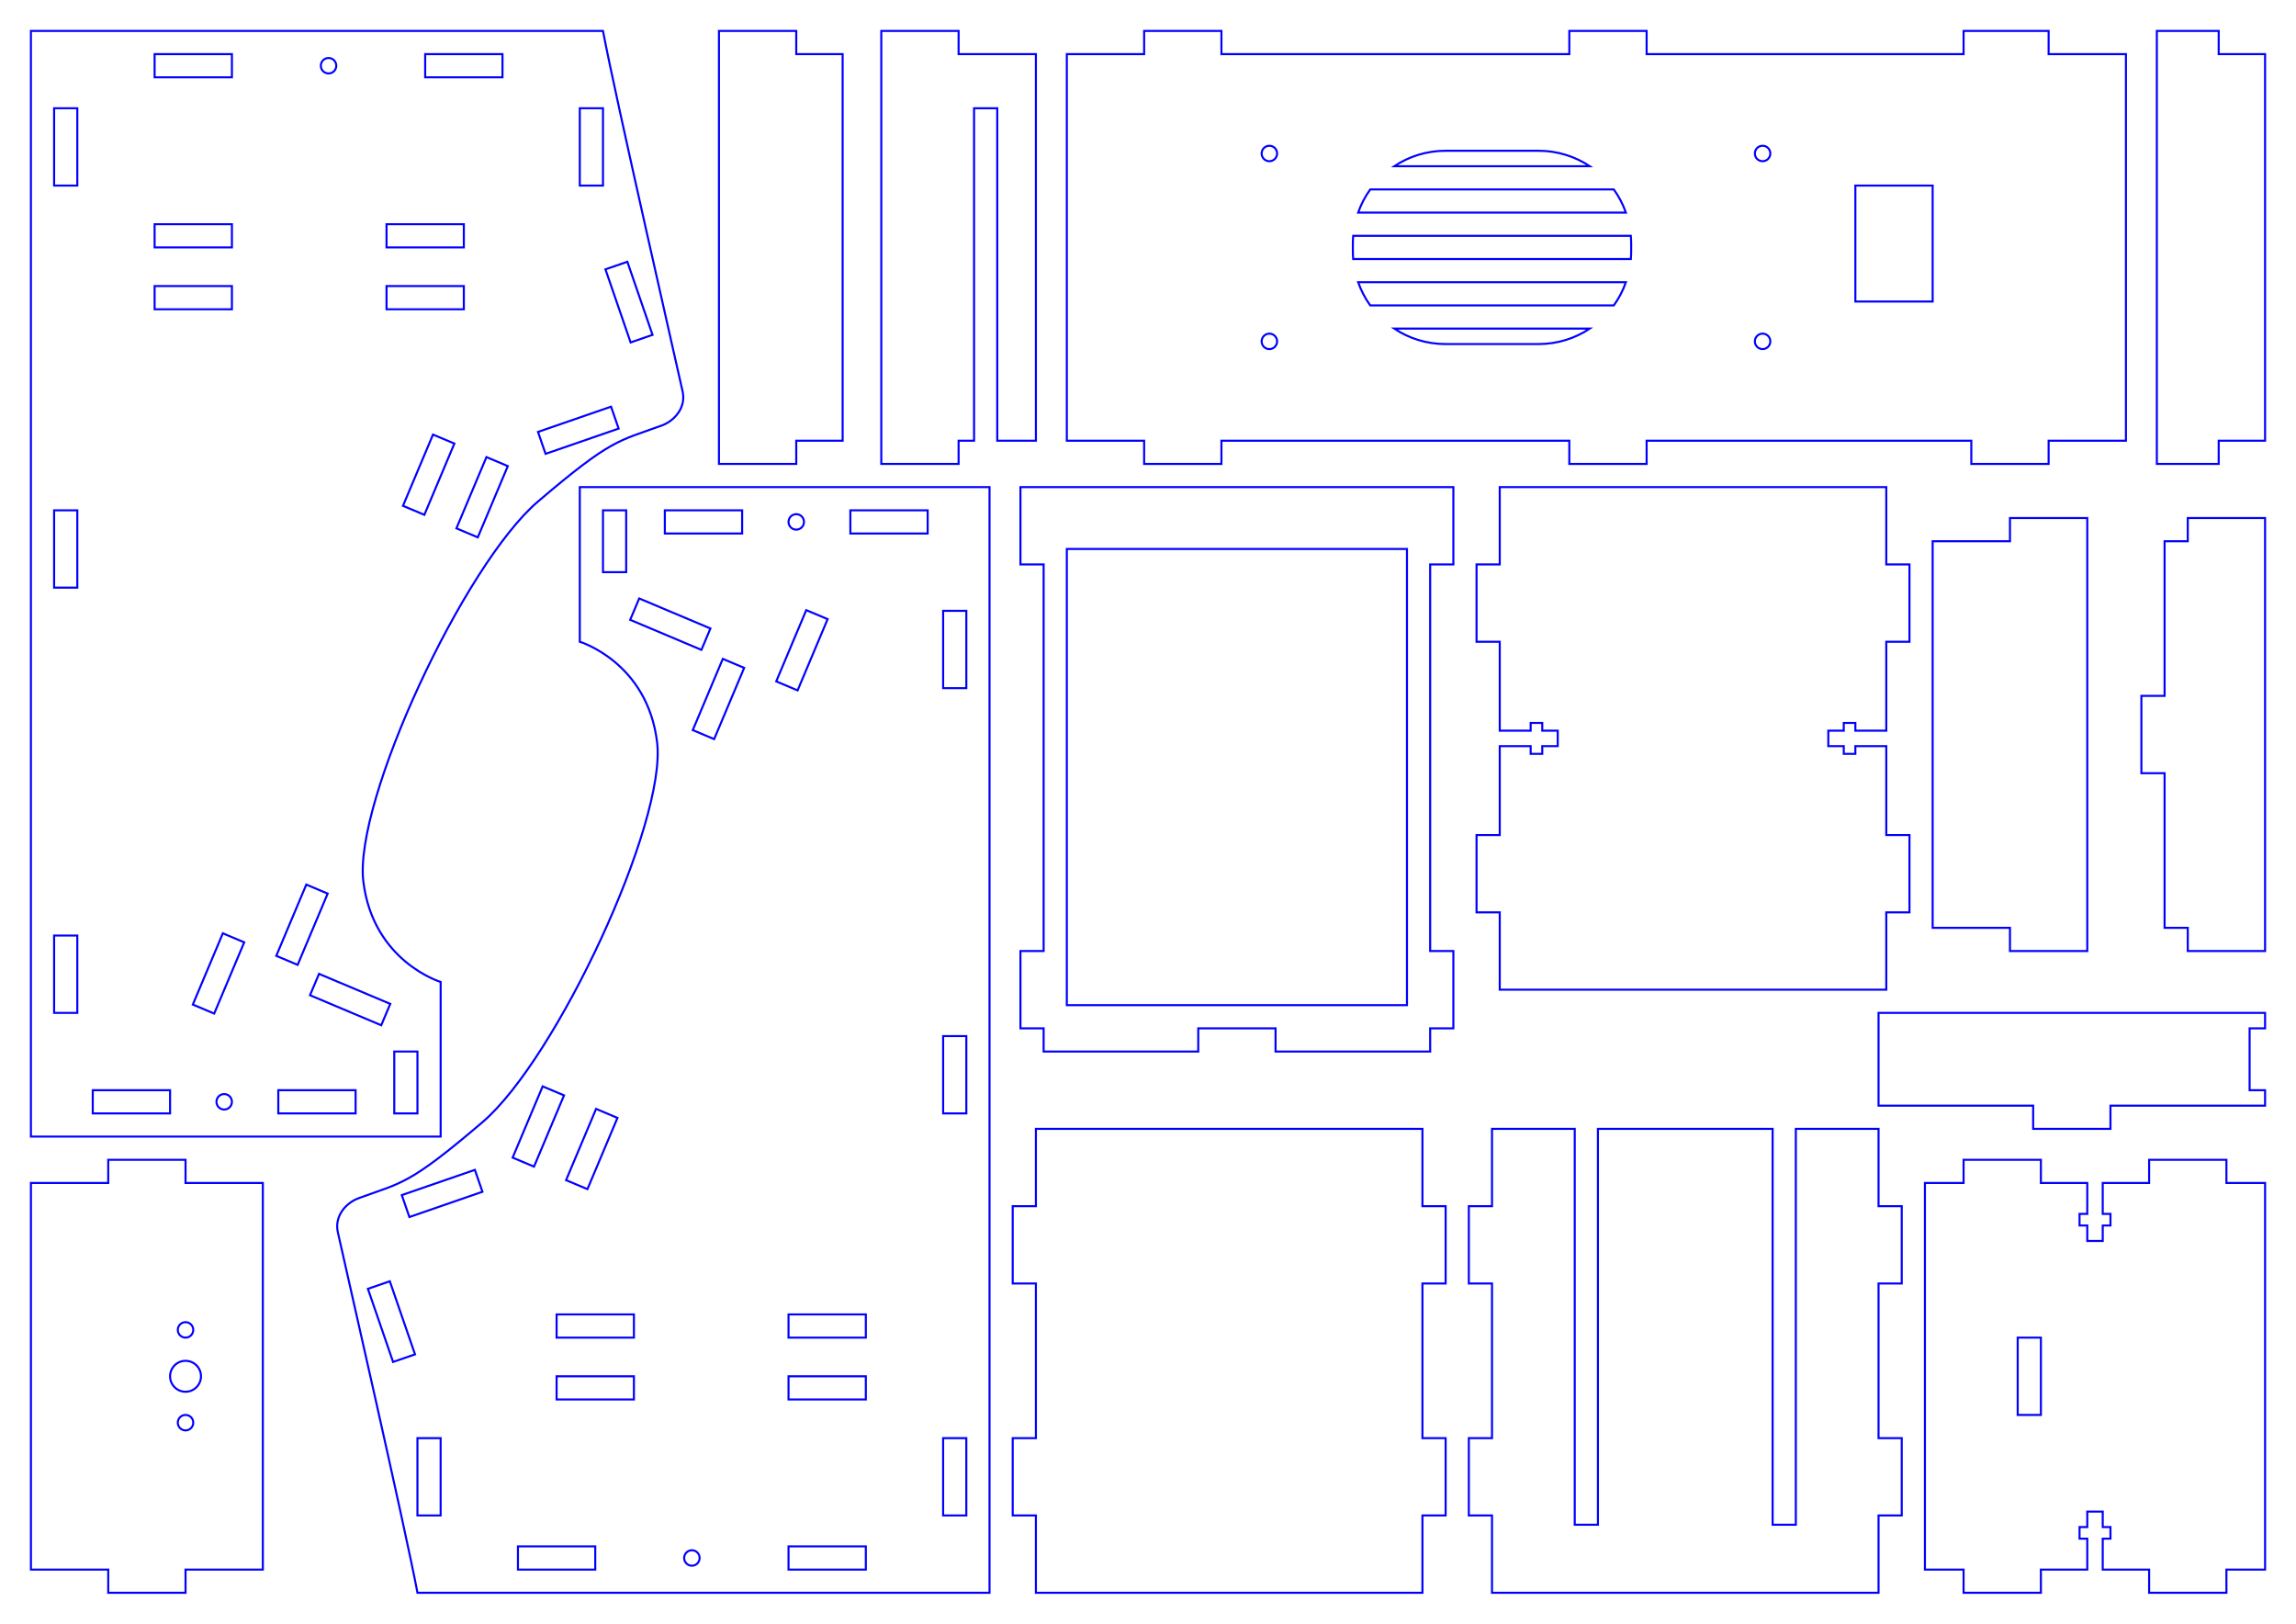
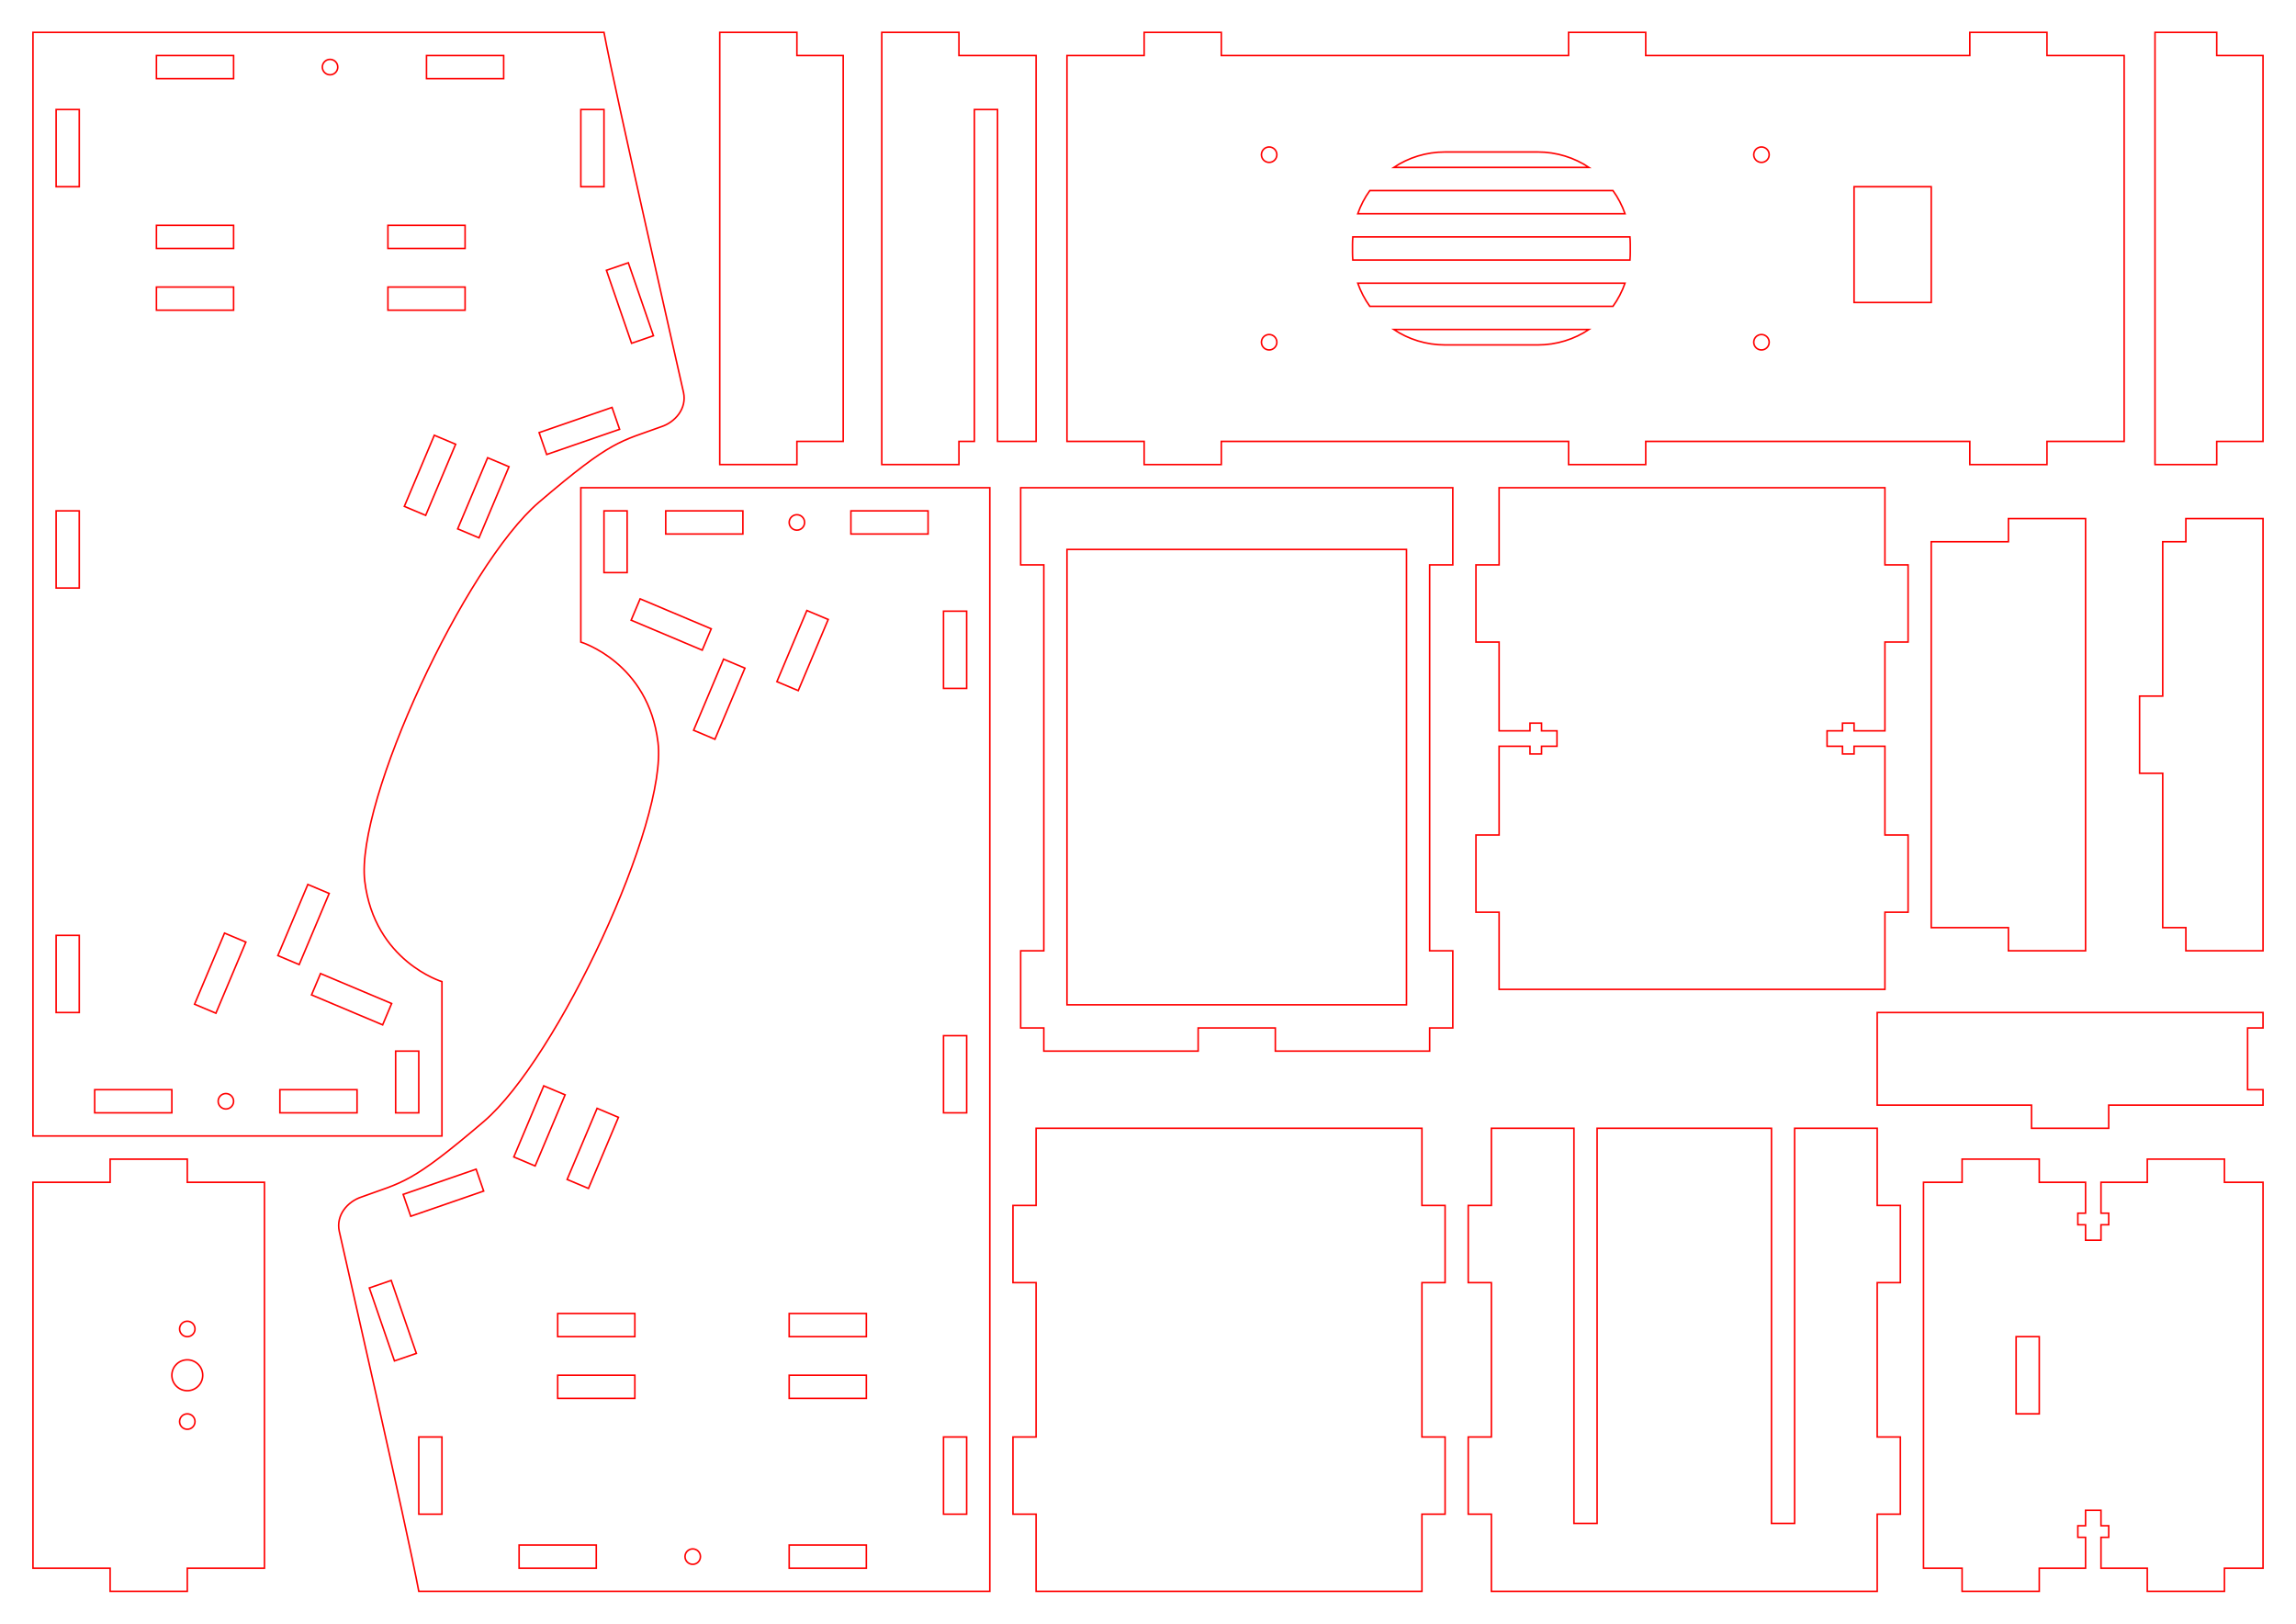
<svg xmlns="http://www.w3.org/2000/svg" width="297mm" height="210mm" viewBox="0 0 297 210" version="1.1" id="svg8">
  <defs id="defs2">
    <rect x="117" y="79" width="3" height="14" id="rect1177" />
  </defs>
  <g id="layer1">
-     <path style="fill:none;stroke:#0000ff;stroke-width:0.265px;stroke-linecap:butt;stroke-linejoin:miter;stroke-opacity:1" d="M 279,60 V 4 h 8 v 3 h 6 v 50 h -6 v 3 z" id="path963" />
-     <path id="rect1103" style="fill:none;stroke:#0000ff;stroke-width:0.265;stroke-miterlimit:4;stroke-dasharray:none;stroke-opacity:1" d="M 277,100 H 280 v 20 h 3 v 3 h 10 v -3 -50 -3 h -10 v 3 H 280 V 90 h -3 z" />
-     <text xml:space="preserve" id="text1175" style="line-height:1.25;font-family:sans-serif;font-weight:bold;font-size:10.583px;-inkscape-font-specification:'sans-serif Bold';white-space:pre;shape-inside:url(#rect1177)" />
-     <path id="rect1189" style="fill:none;fill-opacity:1;stroke:#0000ff;stroke-width:0.265;stroke-miterlimit:4;stroke-dasharray:none;stroke-opacity:1" d="m 185,136 v -3 h 3 v -10 h -3 V 73 h 3 V 63 H 185 135 132 V 73 H 135 v 50 h -3 v 10 H 135 v 3 h 20 v -3 h 10 v 3 z m -3,-6 H 138 V 71 h 44 z" />
-     <path id="rect1296" style="fill:none;fill-opacity:1;stroke:#0000ff;stroke-width:0.265;stroke-miterlimit:4;stroke-dasharray:none;stroke-opacity:1" d="m 4,203 h 10 v 3 h 10 V 203 h 10 v -50 h -10 v -3 H 14 v 3 H 4 Z m 18,-24.978 a 2,2 0 0 1 0,-0.022 2,2 0 0 1 2,-2 2,2 0 0 1 2,2 2,2 0 0 1 -2,2 2,2 0 0 1 -2,-1.978 z m 1,5.991 a 1,1 0 0 1 0,-0.013 1,1 0 0 1 1,-1 1,1 0 0 1 1,1 1,1 0 0 1 -1,1 1,1 0 0 1 -1,-0.987 z m 0,-12 a 1,1 0 0 1 0,-0.013 1,1 0 0 1 1,-1 1,1 0 0 1 1,1 1,1 0 0 1 -1,1 1,1 0 0 1 -1,-0.987 z" />
-     <path id="rect1335" style="fill:none;fill-opacity:1;stroke:#0000ff;stroke-width:0.265;stroke-miterlimit:4;stroke-dasharray:none;stroke-opacity:1" d="m 270,67 h -10 V 70 H 250 v 50 h 10 v 3 h 10 V 120 70 Z" />
-     <path id="rect1517" style="fill:none;fill-opacity:0.29;stroke:#0000ff;stroke-width:0.265;stroke-miterlimit:4;stroke-dasharray:none;stroke-opacity:1" d="M 138,57 H 148 v 3 h 10 V 57 h 45 v 3 h 10 V 57 h 42 v 3 h 10 V 57 H 275 V 7 h -10 V 4 H 254 V 7 H 213 V 4 h -10 V 7 H 158 V 4 H 148 V 7 h -10 z m 25.2,-12.836 a 1,1 0 0 1 0,-0.013 1,1 0 0 1 1,-1 1,1 0 0 1 1,1 1,1 0 0 1 -1,1 1,1 0 0 1 -1,-0.987 z m 0,-24.3 a 1,1 0 0 1 0,-0.013 1,1 0 0 1 1,-1 1,1 0 0 1 1,1 1,1 0 0 1 -1,1 1,1 0 0 1 -1,-0.986 z m 11.8,12.636 v -1 c 0,-0.337 0.017,-0.67 0.044,-1 h 35.912 c 0.027,0.33 0.044,0.663 0.044,1 v 1 c 0,0.337 -0.014,0.67 -0.041,1 h -35.917 c -0.027,-0.33 -0.041,-0.663 -0.041,-1 z m 0.681,-5 c 0.38,-1.08 0.91,-2.088 1.565,-3 h 31.509 c 0.654,0.912 1.185,1.92 1.565,3 z m 0.002,9 h 34.636 c -0.38,1.079 -0.908,2.088 -1.562,3 h -31.512 c -0.654,-0.912 -1.182,-1.921 -1.562,-3 z m 4.668,6 h 25.299 c -1.901,1.264 -4.186,2 -6.65,2 h -12 c -2.464,0 -4.748,-0.737 -6.65,-2 z m 0,-21 c 1.901,-1.264 4.186,-2 6.65,-2 h 12 c 2.464,0 4.749,0.736 6.65,2 z m 46.65,22.663 a 1,1 0 0 1 0,-0.013 1,1 0 0 1 1,-1 1,1 0 0 1 1,1 1,1 0 0 1 -1,1 1,1 0 0 1 -1,-0.987 z m 0,-24.3 a 1,1 0 0 1 0,-0.013 1,1 0 0 1 1,-1 1,1 0 0 1 1,1 1,1 0 0 1 -1,1 1,1 0 0 1 -1,-0.986 z m 13,19.136 V 24 h 10 v 15 z" />
-     <path id="rect1874" style="fill:none;fill-opacity:0.29;stroke:#0000ff;stroke-width:0.265;stroke-miterlimit:4;stroke-dasharray:none;stroke-opacity:1" d="m 273,146 v -3 h 20 v -2 h -2 L 291,133 h 2 v -2 h -50 l -1e-5,12 h 20 v 3 z" />
-     <path id="rect1908" style="fill:none;fill-opacity:0.29;stroke:#0000ff;stroke-width:0.265;stroke-miterlimit:4;stroke-dasharray:none;stroke-opacity:1" d="m 114,60 h 10 V 57 H 126 V 14 h 3 v 43 h 5 V 7 h -10 V 4 h -10 v 3 50 z" />
-     <path id="rect1943" style="fill:none;fill-opacity:0.29;stroke:#0000ff;stroke-width:0.265;stroke-miterlimit:4;stroke-dasharray:none;stroke-opacity:1" d="m 93,60 h 10 v -3 h 6 V 7 h -6 V 4 H 93 v 3 50 z" />
-     <path id="rect1984" style="fill:none;fill-opacity:0.29;stroke:#0000ff;stroke-width:0.265;stroke-miterlimit:4;stroke-dasharray:none;stroke-opacity:1" d="m 184,206 v -10 h 3 v -10 h -3 V 166 h 3 v -10 h -3 v -10 h -50 v 10 H 131 V 166 h 3 v 20 H 131 v 10 h 3 v 10 z" />
-     <path id="rect1984-1" style="fill:none;fill-opacity:0.29;stroke:#0000ff;stroke-width:0.265;stroke-miterlimit:4;stroke-dasharray:none;stroke-opacity:1" d="m 243,206 v -10 h 3 v -10 h -3 v -20 h 3 V 156 h -3 v -10 h -10.7 v 51.2 h -3 v -51.2 h -22.6 v 51.2 h -3 V 146 H 193 V 156 H 190 v 10 h 3 v 20 H 190 v 10 h 3 v 10 z" />
-     <path id="path1335-5" style="fill:none;fill-opacity:1;stroke:#0000ff;stroke-width:1.002;stroke-linecap:butt;stroke-linejoin:miter;stroke-miterlimit:4;stroke-dasharray:none;stroke-opacity:1" d="M 15.117 15.117 L 15.117 555.59 L 215.434 555.59 L 215.434 480 C 215.434 480 182.389 470.012 177.637 430.865 C 172.884 391.718 226.872 276.033 262.973 245.195 C 299.073 214.358 302.466 215.731 322.883 208.23 C 329.605 206.045 335.475 199.387 333.75 191.438 C 332.025 183.487 300.394 45.166 294.803 15.117 L 15.117 15.117 z M 75.59 26.457 L 113.385 26.457 L 113.385 37.795 L 75.59 37.795 L 75.59 26.457 z M 207.873 26.457 L 245.67 26.457 L 245.67 37.795 L 207.873 37.795 L 207.873 26.457 z M 160.631 28.346 A 3.78 3.78 0 0 1 164.41 32.127 A 3.78 3.78 0 0 1 160.631 35.906 A 3.78 3.78 0 0 1 156.85 32.127 A 3.78 3.78 0 0 1 160.631 28.346 z M 26.457 52.912 L 37.795 52.912 L 37.795 90.709 L 26.457 90.709 L 26.457 52.912 z M 283.465 52.912 L 294.803 52.912 L 294.803 90.709 L 283.465 90.709 L 283.465 52.912 z M 75.59 109.605 L 113.385 109.605 L 113.385 120.943 L 75.59 120.943 L 75.59 109.605 z M 188.977 109.605 L 226.771 109.605 L 226.771 120.943 L 188.977 120.943 L 188.977 109.605 z M 306.719 127.957 L 319.027 163.691 L 308.307 167.385 L 295.998 131.648 L 306.719 127.957 z M 75.59 139.842 L 113.385 139.842 L 113.385 151.18 L 75.59 151.18 L 75.59 139.842 z M 188.977 139.842 L 226.771 139.842 L 226.771 151.18 L 188.977 151.18 L 188.977 139.842 z M 298.75 198.791 L 302.453 209.508 L 266.729 221.85 L 263.027 211.133 L 298.75 198.791 z M 211.697 212.422 L 222.146 216.826 L 207.469 251.654 L 197.02 247.252 L 211.697 212.422 z M 237.82 223.432 L 248.27 227.836 L 233.592 262.664 L 223.143 258.262 L 237.82 223.432 z M 26.457 249.447 L 37.795 249.447 L 37.795 287.244 L 26.457 287.244 L 26.457 249.447 z M 149.75 432.404 L 160.199 436.807 L 145.52 471.635 L 135.07 467.232 L 149.75 432.404 z M 108.947 456.223 L 119.396 460.625 L 104.719 495.455 L 94.27 491.051 L 108.947 456.223 z M 26.457 457.322 L 37.795 457.322 L 37.795 495.117 L 26.457 495.117 L 26.457 457.322 z M 155.969 476.039 L 190.797 490.717 L 186.393 501.166 L 151.564 486.488 L 155.969 476.039 z M 192.756 514.016 L 204.094 514.016 L 204.094 544.252 L 192.756 544.252 L 192.756 514.016 z M 45.354 532.912 L 83.148 532.912 L 83.148 544.252 L 45.354 544.252 L 45.354 532.912 z M 136.062 532.912 L 173.857 532.912 L 173.857 544.252 L 136.062 544.252 L 136.062 532.912 z M 109.605 534.803 A 3.78 3.78 0 0 1 113.387 538.582 A 3.78 3.78 0 0 1 109.605 542.361 A 3.78 3.78 0 0 1 105.826 538.582 A 3.78 3.78 0 0 1 109.605 534.803 z " transform="scale(0.2645833)" />
-     <path id="path1335-5-3" style="fill:none;fill-opacity:1;stroke:#0000ff;stroke-width:0.265;stroke-linecap:butt;stroke-linejoin:miter;stroke-miterlimit:4;stroke-dasharray:none;stroke-opacity:1" d="M 128,206 V 63 H 75 v 20 c 0,0 8.743,2.643 10,13 1.257,10.358 -13.027,40.966 -22.578,49.125 -9.552,8.159 -10.449,7.796 -15.851,9.78 -1.779,0.578 -3.332,2.34 -2.875,4.443 0.456,2.103 8.825,38.701 10.305,46.651 z M 112,203 h -10 v -3 H 112 Z m -35,0 H 67 v -3 h 10 z m 12.499,-0.5 a 1,1 0 0 1 -1,-1 1,1 0 0 1 1,-1 1,1 0 0 1 1,1 1,1 0 0 1 -1,1 z m 35.5,-6.5 h -3 v -10 h 3 z m -68,0 h -3 v -10 h 3 z M 112,181 h -10 v -3 H 112 Z m -30,0 H 72 v -3 h 10 z m -31.153,-4.856 -3.257,-9.455 2.837,-0.977 3.257,9.455 z M 112,173 h -10 V 170 H 112 Z m -30,0 H 72 V 170 h 10 z m -29.044,-15.597 -0.98,-2.835 9.452,-3.265 0.979,2.835 z m 23.033,-3.606 -2.765,-1.165 3.883,-9.215 2.765,1.165 z m -6.912,-2.913 -2.765,-1.165 3.883,-9.215 2.765,1.165 z m 55.923,-6.883 h -3 v -10 h 3 z M 92.378,95.593 89.614,94.428 l 3.884,-9.215 2.765,1.165 z m 10.796,-6.302 -2.765,-1.165 3.883,-9.215 2.765,1.165 z m 21.826,-0.291 h -3 V 79 h 3 z m -34.267,-4.952 -9.215,-3.883 1.165,-2.765 9.215,3.883 z M 81,74 h -3 v -8 h 3 z m 39,-5 h -10 v -3 h 10 z m -24,0 h -10 v -3 h 10 z m 7,-0.5 a 1,1 0 0 1 -1,-1 1,1 0 0 1 1,-1 1,1 0 0 1 1,1 1,1 0 0 1 -1,1 z" />
-     <path id="rect976-6" style="fill:none;fill-opacity:1;stroke:#0200f9;stroke-width:0.265;stroke-miterlimit:4;stroke-dasharray:none;stroke-opacity:1" d="m 249,203 h 5 v 3 h 10 v -3 h 6 v -4 h -1 v -1.5 h 1 L 270,195.5 h 2 l 3.6e-4,2 h 1 v 1.5 h -1 v 4 h 6 v 3 h 10 v -3 h 5 v -50 h -5 v -3 h -10 v 3 h -6 v 4 h 1 v 1.5 h -1 L 272,160.5 h -2 l -3e-5,-2 h -1 v -1.5 h 1 v -4 h -6 v -3 h -10 v 3 h -5 z M 261,183 V 173 h 3 v 10 z" />
-     <path id="rect1397-7" style="fill:none;fill-opacity:1;stroke:#0000fd;stroke-width:0.265;stroke-miterlimit:4;stroke-dasharray:none;stroke-opacity:1" d="m 194,63 v 10 h -3 v 10 H 194 V 94.5 h 4 v -1 h 1.5 V 94.5 L 201.5,94.5 v 2 l -2,2.8e-4 v 1 h -1.5 V 96.5 H 194 v 11.5 h -3 v 10 H 194 v 10 h 50 v -10 h 3 v -10 h -3 V 96.5 h -4 v 1 h -1.5 V 96.5 L 236.5,96.5 v -2 l 2,4e-4 v -1 h 1.5 v 1 h 4 V 83 h 3 v -10 h -3 V 63 Z" />
+     <path style="fill:none;stroke:#ff0000;stroke-width:0.2;stroke-linecap:butt;stroke-linejoin:miter;stroke-opacity:1;stroke-miterlimit:4;stroke-dasharray:none" d="M 278.761,60.082 V 4.185 h 7.985 v 2.995 h 5.989 v 49.909 h -5.989 v 2.995 z" id="path963" />
+     <path id="rect1103" style="fill:none;stroke:#ff0000;stroke-width:0.2;stroke-miterlimit:4;stroke-dasharray:none;stroke-opacity:1" d="m 276.765,100.009 h 2.994 v 19.963 h 2.995 v 2.995 h 9.982 v -2.995 -49.909 -2.994 h -9.982 v 2.994 h -2.995 V 90.027 h -2.994 z" />
+     <text xml:space="preserve" id="text1175" style="font-weight:bold;font-size:10.583px;line-height:1.25;font-family:sans-serif;-inkscape-font-specification:'sans-serif Bold';white-space:pre;shape-inside:url(#rect1177);fill:none;stroke:#ff0000;stroke-opacity:1;stroke-width:0.2;stroke-miterlimit:4;stroke-dasharray:none" transform="matrix(0.9981707,0,0,0.9981707,0.2716579,0.1920814)" />
+     <path id="rect1189" style="fill:none;fill-opacity:1;stroke:#ff0000;stroke-width:0.2;stroke-miterlimit:4;stroke-dasharray:none;stroke-opacity:1" d="m 184.933,135.943 v -2.994 h 2.995 v -9.982 h -2.995 V 73.059 h 2.995 v -9.982 h -2.995 -49.909 -2.994 v 9.982 h 2.994 v 49.909 h -2.994 v 9.982 h 2.994 v 2.994 h 19.964 v -2.994 h 9.982 v 2.994 z m -2.994,-5.989 h -43.919 V 71.062 h 43.919 z" />
+     <path id="rect1296" style="fill:none;fill-opacity:1;stroke:#ff0000;stroke-width:0.2;stroke-miterlimit:4;stroke-dasharray:none;stroke-opacity:1" d="m 4.264,202.821 h 9.982 v 2.995 h 9.982 v -2.995 h 9.982 v -49.909 h -9.982 v -2.994 h -9.982 v 2.994 H 4.264 Z m 17.967,-24.932 a 1.996,1.996 0 0 1 0,-0.022 1.996,1.996 0 0 1 1.996,-1.996 1.996,1.996 0 0 1 1.996,1.996 1.996,1.996 0 0 1 -1.996,1.997 1.996,1.996 0 0 1 -1.996,-1.975 z m 0.998,5.98 a 0.998,0.998 0 0 1 0,-0.013 0.998,0.998 0 0 1 0.998,-0.998 0.998,0.998 0 0 1 0.998,0.998 0.998,0.998 0 0 1 -0.998,0.998 0.998,0.998 0 0 1 -0.998,-0.985 z m 0,-11.978 a 0.998,0.998 0 0 1 0,-0.013 0.998,0.998 0 0 1 0.998,-0.999 0.998,0.998 0 0 1 0.998,0.999 0.998,0.998 0 0 1 -0.998,0.998 0.998,0.998 0 0 1 -0.998,-0.985 z" />
+     <path id="rect1335" style="fill:none;fill-opacity:1;stroke:#ff0000;stroke-width:0.2;stroke-miterlimit:4;stroke-dasharray:none;stroke-opacity:1" d="m 269.778,67.07 h -9.982 v 2.994 h -9.982 v 49.909 h 9.982 v 2.995 h 9.982 v -2.995 -49.909 z" />
+     <path id="rect1517" style="fill:none;fill-opacity:0.29;stroke:#ff0000;stroke-width:0.2;stroke-miterlimit:4;stroke-dasharray:none;stroke-opacity:1" d="m 138.019,57.088 h 9.982 v 2.995 h 9.982 v -2.995 h 44.918 v 2.995 h 9.982 v -2.995 h 41.923 v 2.995 h 9.982 v -2.995 h 9.982 V 7.179 h -9.982 V 4.185 H 254.807 V 7.179 H 212.882 V 4.185 h -9.982 V 7.179 H 157.983 V 4.185 h -9.982 V 7.179 h -9.982 z m 25.154,-12.813 c -3e-5,-0.004 -3e-5,-0.009 0,-0.013 3e-5,-0.551 0.447,-0.998 0.998,-0.998 0.551,3.3e-5 0.998,0.447 0.998,0.998 -3e-5,0.551 -0.447,0.998 -0.998,0.998 -0.546,1.7e-5 -0.991,-0.439 -0.998,-0.985 z m 0,-24.255 c -3e-5,-0.004 -3e-5,-0.009 0,-0.013 -2.4e-4,-0.551 0.447,-0.999 0.998,-0.999 0.551,3.3e-5 0.998,0.447 0.998,0.999 -3e-5,0.551 -0.447,0.998 -0.998,0.998 -0.546,1.7e-5 -0.991,-0.439 -0.998,-0.985 z m 11.779,12.613 v -0.998 c 0,-0.337 0.017,-0.669 0.044,-0.998 h 35.846 c 0.027,0.329 0.044,0.662 0.044,0.998 v 0.998 c 0,0.336 -0.014,0.669 -0.041,0.998 H 174.993 c -0.027,-0.329 -0.041,-0.662 -0.041,-0.998 z m 0.679,-4.991 c 0.379,-1.078 0.909,-2.084 1.562,-2.995 h 31.452 c 0.653,0.911 1.183,1.916 1.562,2.995 z m 0.002,8.983 h 34.572 c -0.38,1.077 -0.906,2.084 -1.559,2.994 h -31.454 c -0.653,-0.91 -1.179,-1.917 -1.559,-2.994 z m 4.659,5.989 h 25.253 c -1.898,1.261 -4.178,1.997 -6.638,1.997 h -11.978 c -2.459,0 -4.74,-0.735 -6.638,-1.997 z m 0,-20.961 c 1.897,-1.262 4.178,-1.996 6.638,-1.996 h 11.978 c 2.459,0 4.74,0.734 6.638,1.996 z m 46.565,22.622 c -3e-5,-0.004 -3e-5,-0.009 0,-0.013 3e-5,-0.551 0.447,-0.998 0.998,-0.998 0.551,3.3e-5 0.998,0.447 0.998,0.998 -3e-5,0.551 -0.447,0.998 -0.998,0.998 -0.546,2.2e-5 -0.991,-0.439 -0.998,-0.985 z m 0,-24.255 c -3e-5,-0.004 -3e-5,-0.009 0,-0.013 -2.4e-4,-0.551 0.447,-0.999 0.998,-0.999 0.551,3.3e-5 0.998,0.447 0.998,0.999 -3e-5,0.551 -0.447,0.998 -0.998,0.998 -0.546,2.2e-5 -0.991,-0.439 -0.998,-0.985 z m 12.976,19.101 v -14.973 h 9.982 v 14.973 z" />
+     <path id="rect1874" style="fill:none;fill-opacity:0.29;stroke:#ff0000;stroke-width:0.2;stroke-miterlimit:4;stroke-dasharray:none;stroke-opacity:1" d="m 272.772,145.925 v -2.994 h 19.963 v -1.997 h -1.996 l -1.7e-4,-7.985 h 1.996 v -1.996 h -49.909 l -1e-5,11.978 h 19.963 v 2.994 z" />
+     <path id="rect1908" style="fill:none;fill-opacity:0.29;stroke:#ff0000;stroke-width:0.2;stroke-miterlimit:4;stroke-dasharray:none;stroke-opacity:1" d="m 114.063,60.082 h 9.982 v -2.994 h 1.996 V 14.166 h 2.995 v 42.921 h 4.991 V 7.179 h -9.982 V 4.185 h -9.982 V 7.179 57.088 Z" />
+     <path id="rect1943" style="fill:none;fill-opacity:0.29;stroke:#ff0000;stroke-width:0.2;stroke-miterlimit:4;stroke-dasharray:none;stroke-opacity:1" d="m 93.102,60.082 h 9.982 v -2.994 h 5.989 V 7.179 h -5.989 V 4.185 H 93.102 V 7.179 57.088 Z" />
+     <path id="rect1984" style="fill:none;fill-opacity:0.29;stroke:#ff0000;stroke-width:0.2;stroke-miterlimit:4;stroke-dasharray:none;stroke-opacity:1" d="m 183.935,205.815 v -9.982 h 2.995 v -9.982 h -2.995 v -19.963 h 2.995 v -9.982 h -2.995 v -9.982 h -49.909 v 9.982 h -2.994 v 9.982 h 2.994 v 19.963 h -2.994 v 9.982 h 2.994 v 9.982 z" />
+     <path id="rect1984-1" style="fill:none;fill-opacity:0.29;stroke:#ff0000;stroke-width:0.2;stroke-miterlimit:4;stroke-dasharray:none;stroke-opacity:1" d="m 242.827,205.815 v -9.982 h 2.995 v -9.982 h -2.995 v -19.963 h 2.995 v -9.982 h -2.995 v -9.982 h -10.681 v 51.106 h -2.995 v -51.106 h -22.558 v 51.106 h -2.995 v -51.106 h -10.68 v 9.982 h -2.994 v 9.982 h 2.994 v 19.963 h -2.994 v 9.982 h 2.994 v 9.982 z" />
+     <path id="path1335-5" style="fill:none;fill-opacity:1;stroke:#ff0000;stroke-width:0.2;stroke-linecap:butt;stroke-linejoin:miter;stroke-miterlimit:4;stroke-dasharray:none;stroke-opacity:1" d="M 4.264,4.185 V 146.923 H 57.168 v -19.963 c 0,0 -8.727,-2.638 -9.982,-12.976 -1.255,-10.339 13.003,-40.891 22.537,-49.035 9.534,-8.144 10.43,-7.782 15.822,-9.762 1.775,-0.577 3.326,-2.335 2.87,-4.435 C 87.959,48.651 79.606,12.12 78.129,4.185 Z M 20.235,7.179 h 9.982 v 2.994 h -9.982 z m 34.936,0 h 9.982 v 2.994 h -9.982 z m -12.477,0.499 A 0.998,0.998 0 0 1 43.692,8.677 0.998,0.998 0 0 1 42.694,9.675 0.998,0.998 0 0 1 41.696,8.677 0.998,0.998 0 0 1 42.694,7.678 Z M 7.259,14.166 h 2.994 v 9.982 H 7.259 Z m 67.876,0 h 2.994 v 9.982 H 75.135 Z M 20.235,29.139 h 9.982 v 2.994 h -9.982 z m 29.945,0 h 9.982 v 2.994 h -9.982 z m 31.096,4.847 3.251,9.437 -2.831,0.975 -3.251,-9.438 z m -61.041,3.139 h 9.982 v 2.994 h -9.982 z m 29.945,0 h 9.982 v 2.994 h -9.982 z m 28.991,15.568 0.978,2.83 -9.435,3.259 -0.977,-2.83 z m -22.991,3.6 2.76,1.163 -3.876,9.198 -2.76,-1.163 z m 6.899,2.908 2.76,1.163 -3.876,9.198 -2.76,-1.163 z m -55.821,6.871 h 2.994 v 9.982 H 7.259 Z m 32.562,48.319 2.76,1.163 -3.877,9.198 -2.76,-1.163 z m -10.776,6.29 2.76,1.163 -3.876,9.199 -2.76,-1.163 z m -21.786,0.29 h 2.994 v 9.982 H 7.259 Z m 34.204,4.943 9.198,3.876 -1.163,2.76 -9.198,-3.876 z m 9.715,10.03 h 2.994 v 7.985 H 51.178 Z M 12.249,140.934 h 9.982 v 2.995 H 12.249 Z m 23.956,0 h 9.982 v 2.995 h -9.982 z m -6.987,0.499 a 0.998,0.998 0 0 1 0.999,0.998 0.998,0.998 0 0 1 -0.999,0.998 0.998,0.998 0 0 1 -0.998,-0.998 0.998,0.998 0 0 1 0.998,-0.998 z" />
+     <path id="path1335-5-3" style="fill:none;fill-opacity:1;stroke:#ff0000;stroke-width:0.2;stroke-linecap:butt;stroke-linejoin:miter;stroke-miterlimit:4;stroke-dasharray:none;stroke-opacity:1" d="M 128.038,205.815 V 63.077 H 75.134 v 19.963 c 0,0 8.727,2.638 9.982,12.976 1.255,10.339 -13.003,40.891 -22.537,49.035 -9.534,8.144 -10.43,7.782 -15.822,9.762 -1.775,0.577 -3.326,2.335 -2.87,4.435 0.456,2.1 8.809,38.63 10.286,46.566 z m -15.971,-2.995 h -9.982 v -2.994 h 9.982 z m -34.936,0 h -9.982 v -2.994 h 9.982 z m 12.477,-0.499 a 0.998,0.998 0 0 1 -0.998,-0.999 0.998,0.998 0 0 1 0.998,-0.998 0.998,0.998 0 0 1 0.999,0.998 0.998,0.998 0 0 1 -0.999,0.999 z m 35.435,-6.488 h -2.994 v -9.982 h 2.994 z m -67.876,0 h -2.994 v -9.982 h 2.994 z m 54.9,-14.973 h -9.982 v -2.994 h 9.982 z m -29.945,0 h -9.982 v -2.994 h 9.982 z m -31.096,-4.847 -3.251,-9.437 2.831,-0.975 3.251,9.438 z m 61.041,-3.139 h -9.982 v -2.994 h 9.982 z m -29.945,0 h -9.982 v -2.994 h 9.982 z m -28.991,-15.568 -0.978,-2.83 9.435,-3.259 0.977,2.83 z m 22.991,-3.6 -2.76,-1.163 3.876,-9.198 2.76,1.163 z m -6.899,-2.908 -2.76,-1.163 3.876,-9.198 2.76,1.163 z m 55.821,-6.871 h -2.994 v -9.982 h 2.994 z M 92.481,95.61 89.721,94.447 l 3.877,-9.198 2.76,1.163 z m 10.776,-6.29 -2.76,-1.163 3.876,-9.199 2.76,1.163 z m 21.786,-0.29 h -2.994 v -9.982 h 2.994 z m -34.204,-4.943 -9.198,-3.876 1.163,-2.76 9.198,3.876 z M 81.123,74.056 h -2.994 v -7.985 h 2.994 z m 38.929,-4.991 h -9.982 v -2.995 h 9.982 z m -23.956,0 h -9.982 v -2.995 h 9.982 z m 6.987,-0.499 a 0.998,0.998 0 0 1 -0.999,-0.998 0.998,0.998 0 0 1 0.999,-0.998 0.998,0.998 0 0 1 0.998,0.998 0.998,0.998 0 0 1 -0.998,0.998 z" />
+     <path id="rect976-6" style="fill:none;fill-opacity:1;stroke:#ff0000;stroke-width:0.2;stroke-miterlimit:4;stroke-dasharray:none;stroke-opacity:1" d="m 248.816,202.82 h 4.991 v 2.995 h 9.982 v -2.995 h 5.989 v -3.992 h -0.998 v -1.497 h 0.998 l 3e-5,-1.996 h 1.996 l 3.6e-4,1.996 h 0.998 v 1.497 h -0.998 v 3.992 h 5.989 v 2.995 h 9.982 v -2.995 h 4.991 v -49.909 h -4.991 v -2.994 h -9.982 v 2.994 h -5.989 v 3.993 h 0.998 v 1.497 h -0.998 l -3.6e-4,1.996 h -1.996 l -3e-5,-1.996 h -0.998 v -1.497 h 0.998 v -3.993 h -5.989 v -2.994 h -9.982 v 2.994 h -4.991 z m 11.978,-19.963 v -9.982 h 2.995 v 9.982 z" />
+     <path id="rect1397-7" style="fill:none;fill-opacity:1;stroke:#ff0000;stroke-width:0.2;stroke-miterlimit:4;stroke-dasharray:none;stroke-opacity:1" d="m 193.917,63.077 v 9.982 h -2.994 v 9.982 h 2.994 v 11.48 h 3.993 v -0.998 h 1.497 v 0.998 l 1.996,-3.99e-4 v 1.996 l -1.996,2.79e-4 v 0.998 h -1.497 v -0.998 h -3.993 v 11.479 h -2.994 v 9.982 h 2.994 v 9.982 h 49.909 v -9.982 h 2.995 v -9.982 h -2.995 V 96.516 h -3.992 v 0.998 h -1.497 v -0.998 l -1.996,-2.79e-4 v -1.996 l 1.996,3.99e-4 v -0.998 h 1.497 v 0.998 h 3.992 V 83.04 h 2.995 v -9.982 h -2.995 v -9.982 z" />
  </g>
</svg>
